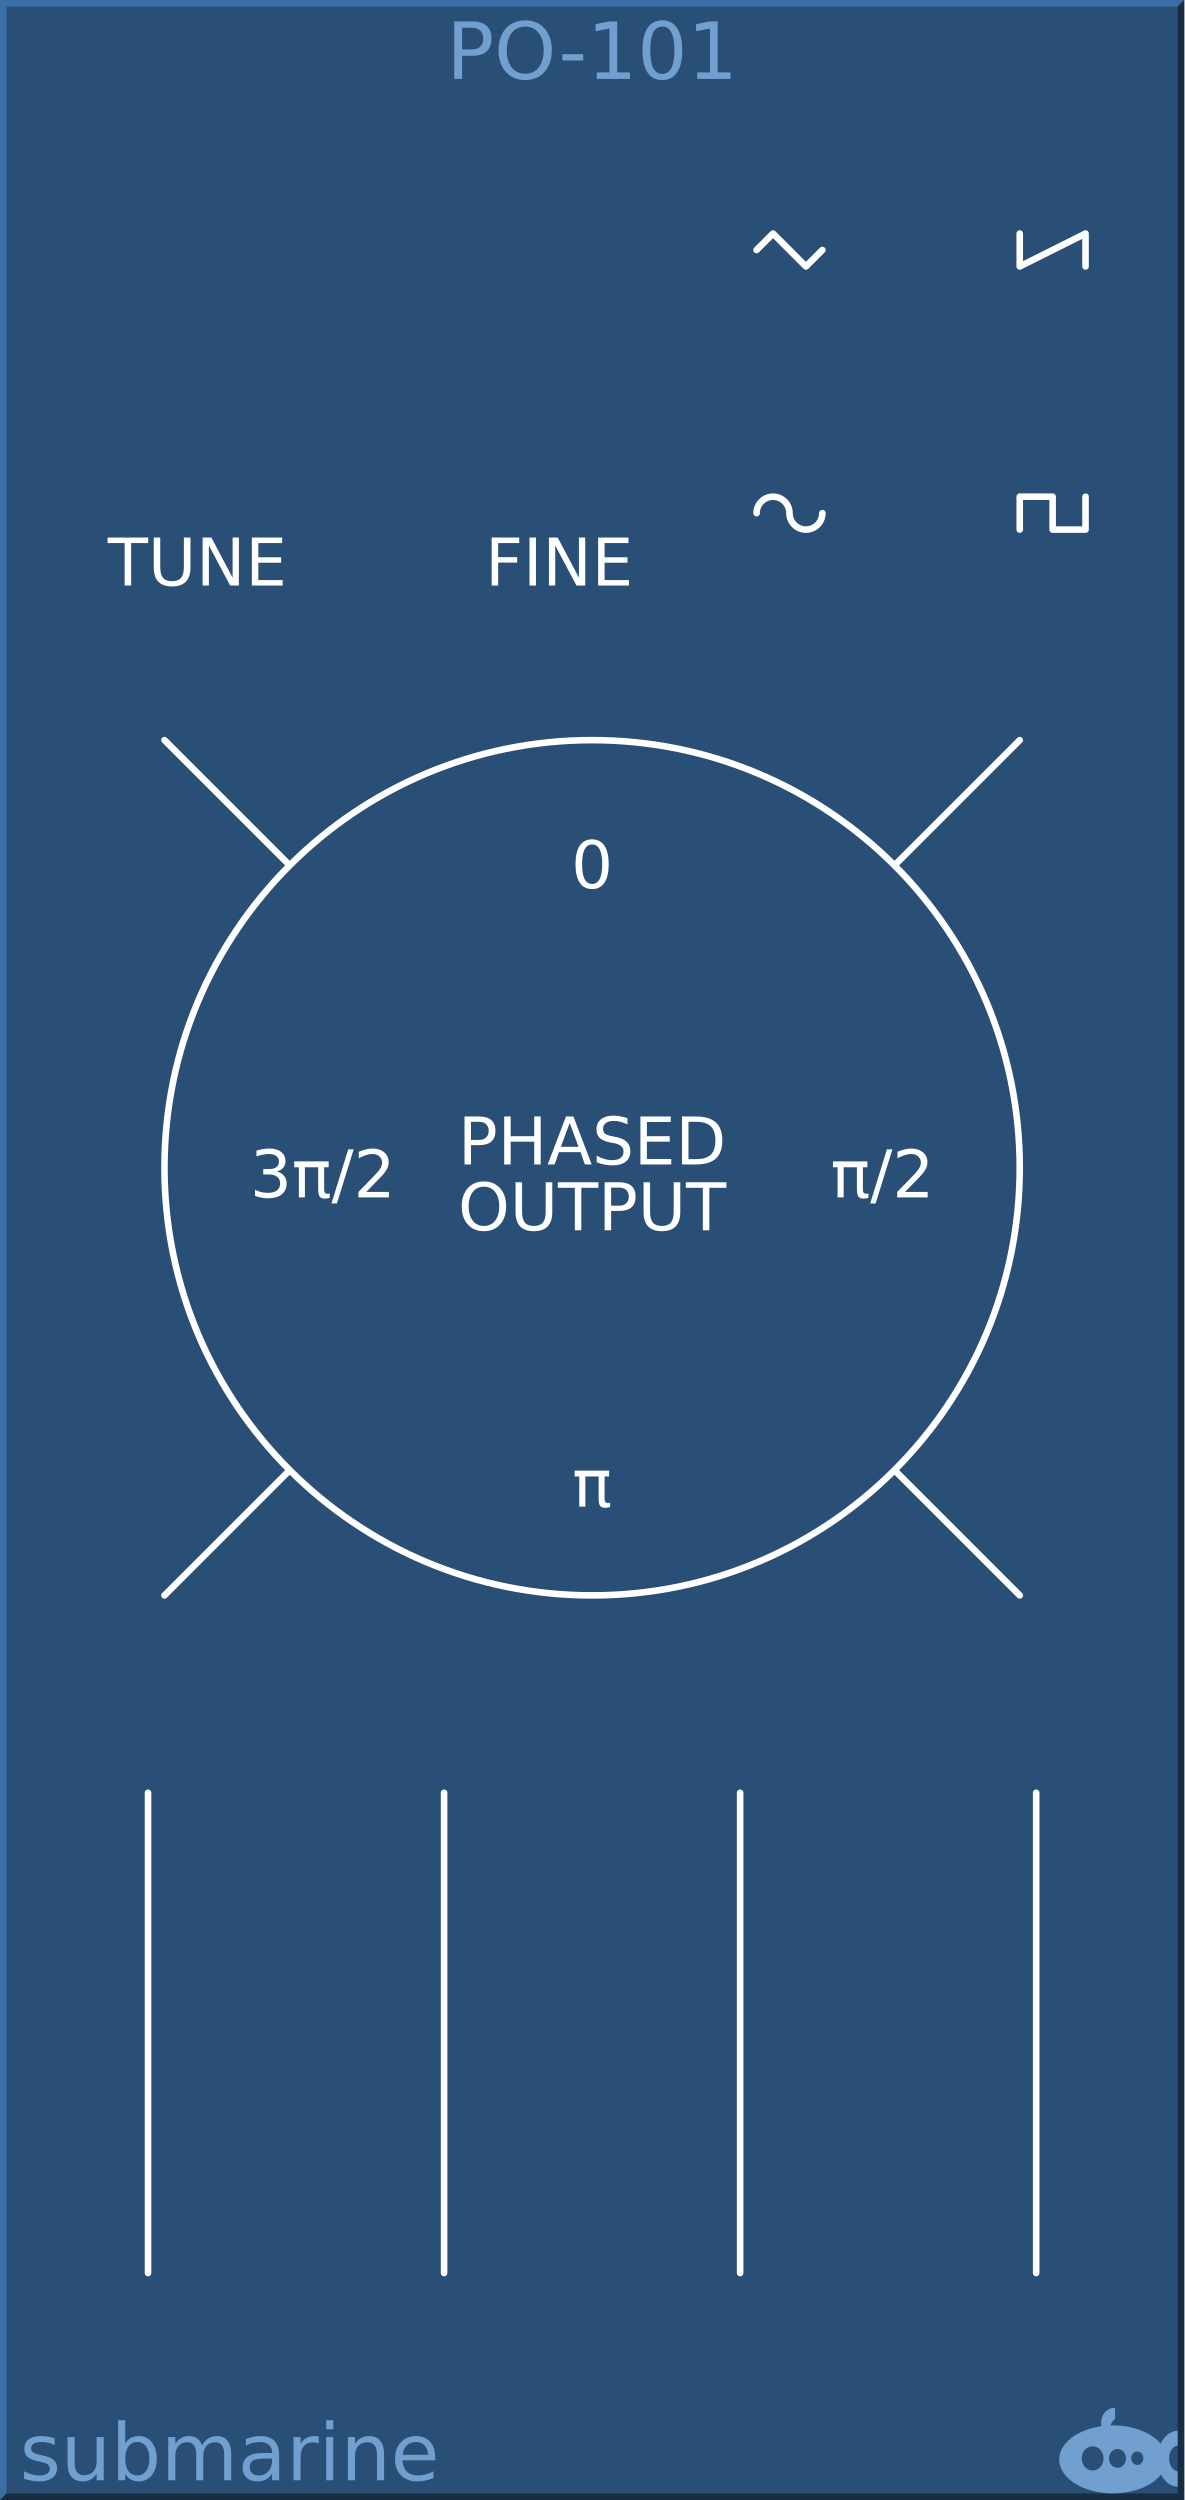
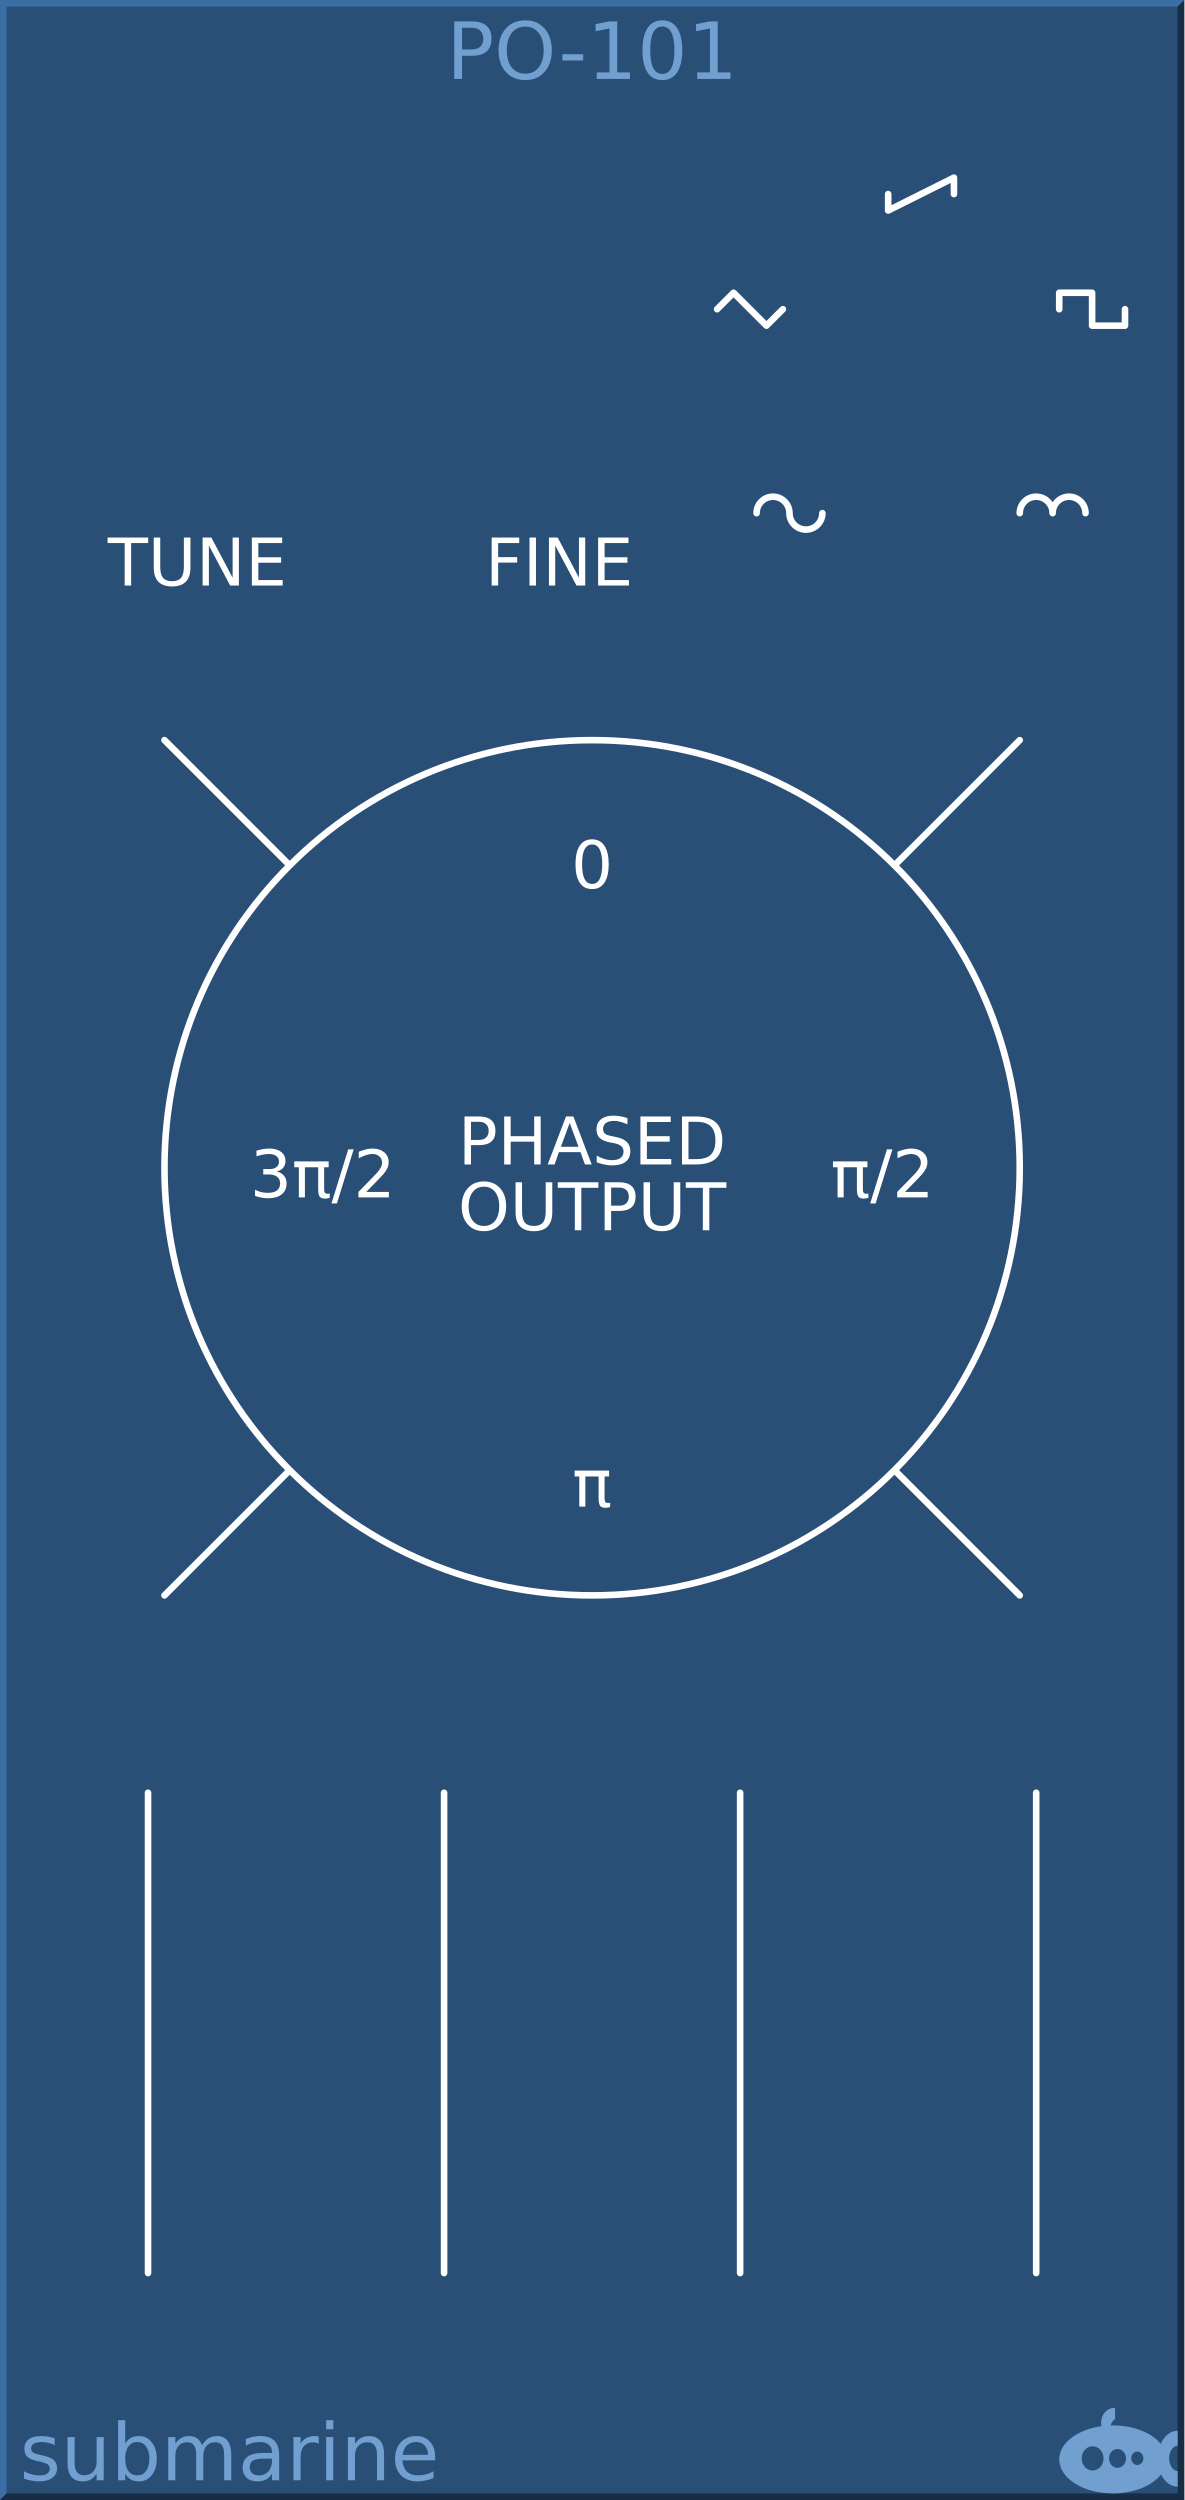
<svg xmlns="http://www.w3.org/2000/svg" width="180px" height="380px" version="1.1" id="svg4226">
  <g id="background">
    <rect x="0" y="0" width="180" height="380" style="fill:#294f77;stroke:none;" id="rect4255" />
    <path style="fill:#3a6ea5;fill-rule:nonzero;stroke:none" d="m 0 380 v -380 h 180 l -1 1 h -178 v 378 z" id="path4230" />
    <path style="fill:#182d44;fill-rule:nonzero;stroke:none" d="m 0 380 h 180 v -380 l -1 1 v 378 h -178 z" id="path4232" />
  </g>
  <g id="logo" fill="#719fcf" font-family="DejaVu Sans" font-size="12">
    <path d="m 169.354,366 a 1.985,2.252 0 0 0 -1.985,2.252 1.985,2.252 0 0 0 0.059,0.532 A 8.169,5.169 0 0 0 161,373.831 8.169,5.169 0 0 0 169.169,379 8.169,5.169 0 0 0 176.483,376.12 3.046,4.248 0 0 0 179,377.976 l 0,-2.358 a 1.338,1.945 0 0 1 -1.292,-1.942 1.338,1.945 0 0 1 1.292,-1.943 l 0,-2.254 a 3.046,4.248 0 0 0 -2.574,1.979 8.169,5.169 0 0 0 -7.257,-2.798 8.169,5.169 0 0 0 -0.373,0.012 1.754,2.047 0 0 1 0.696,-1.002 l 0,-1.666 A 1.985,2.252 0 0 0 169.354,366 Z m -3.277,5.835 a 1.662,1.843 0 0 1 1.662,1.843 1.662,1.843 0 0 1 -1.662,1.843 1.662,1.843 0 0 1 -1.661,-1.843 1.662,1.843 0 0 1 1.661,-1.843 z m 3.785,0.409 a 1.292,1.433 0 0 1 1.292,1.433 1.292,1.433 0 0 1 -1.292,1.433 1.292,1.433 0 0 1 -1.292,-1.433 1.292,1.433 0 0 1 1.292,-1.433 z m 3.009,0.389 a 0.923,1.024 0 0 1 0.923,1.024 0.923,1.024 0 0 1 -0.923,1.024 0.923,1.024 0 0 1 -0.923,-1.024 0.923,1.024 0 0 1 0.923,-1.024 z" id="path4136" />
    <text x="3" y="377" id="text4236">submarine</text>
    <text x="90" y="12" text-anchor="middle">PO-101</text>
  </g>
  <g id="group1" font-family="DejaVu Sans" font-size="10" stroke="#ffffff" stroke-width="1" stroke-linecap="round" stroke-linejoin="round" fill="none">
    <line x1="155" y1="112.5" x2="25" y2="242.5" />
    <line x1="25" y1="112.5" x2="155" y2="242.5" />
    <circle cx="90" cy="177.5" r="65" fill="#294f77" />
    <line x1="22.5" y1="272.5" x2="22.5" y2="345.5" />
    <line x1="67.5" y1="272.5" x2="67.5" y2="345.5" />
    <line x1="112.5" y1="272.5" x2="112.5" y2="345.5" />
    <line x1="157.5" y1="272.5" x2="157.5" y2="345.5" />
    <path d="M 140 58 m -25 20 a 2.5 2.5 0 0 1 5 0 a 2.5 2.5 0 0 0 5 0" />
-     <path d="M 140 58 m -25 -20 l 2.5 -2.5 l 5 5 l 2.5 -2.5" />
-     <path d="M 140 58 m 15 -22.5 v 5 l 10 -5 v 5" />
-     <path d="M 140 58 m 15 22.5 v -5 h 5 v 5 h 5 v -5" />
+     <path d="M 140 58 m -31 -11 l 2.5 -2.5 l 5 5 l 2.5 -2.5" />
+     <path d="M 140 58 m -5 -28.5 v 2.5 l 10 -5 v 2.5" />
+     <path d="M 140 58 m 21 -11 v -2.5 h 5 v 5 h 5 v -2.5" />
+     <path d="M 140 58 m 15 20 a 2.5 2.5 0 0 1 5 0 a 2.5 2.5 0 0 1 5 0" />
    <g fill="#ffffff" stroke="none">
      <text x="30" y="89" text-anchor="middle">TUNE</text>
      <text x="85" y="89" text-anchor="middle">FINE</text>
      <text x="90" y="177" text-anchor="middle">PHASED</text>
      <text x="90" y="187" text-anchor="middle">OUTPUT</text>
      <text x="90" y="135" text-anchor="middle">0</text>
      <text x="90" y="229" text-anchor="middle">π</text>
      <text x="38" y="182" text-anchor="start">3π/2</text>
      <text x="142" y="182" text-anchor="end">π/2</text>
    </g>
  </g>
</svg>
